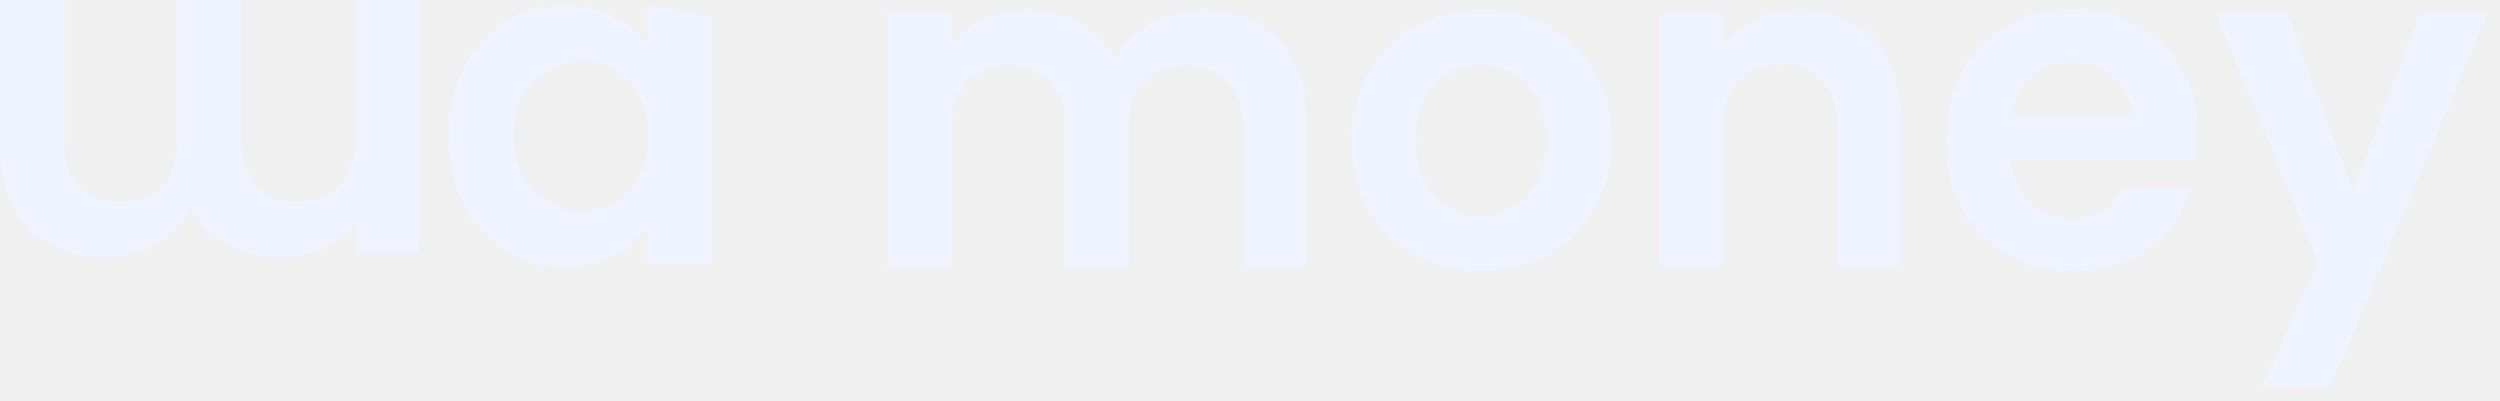
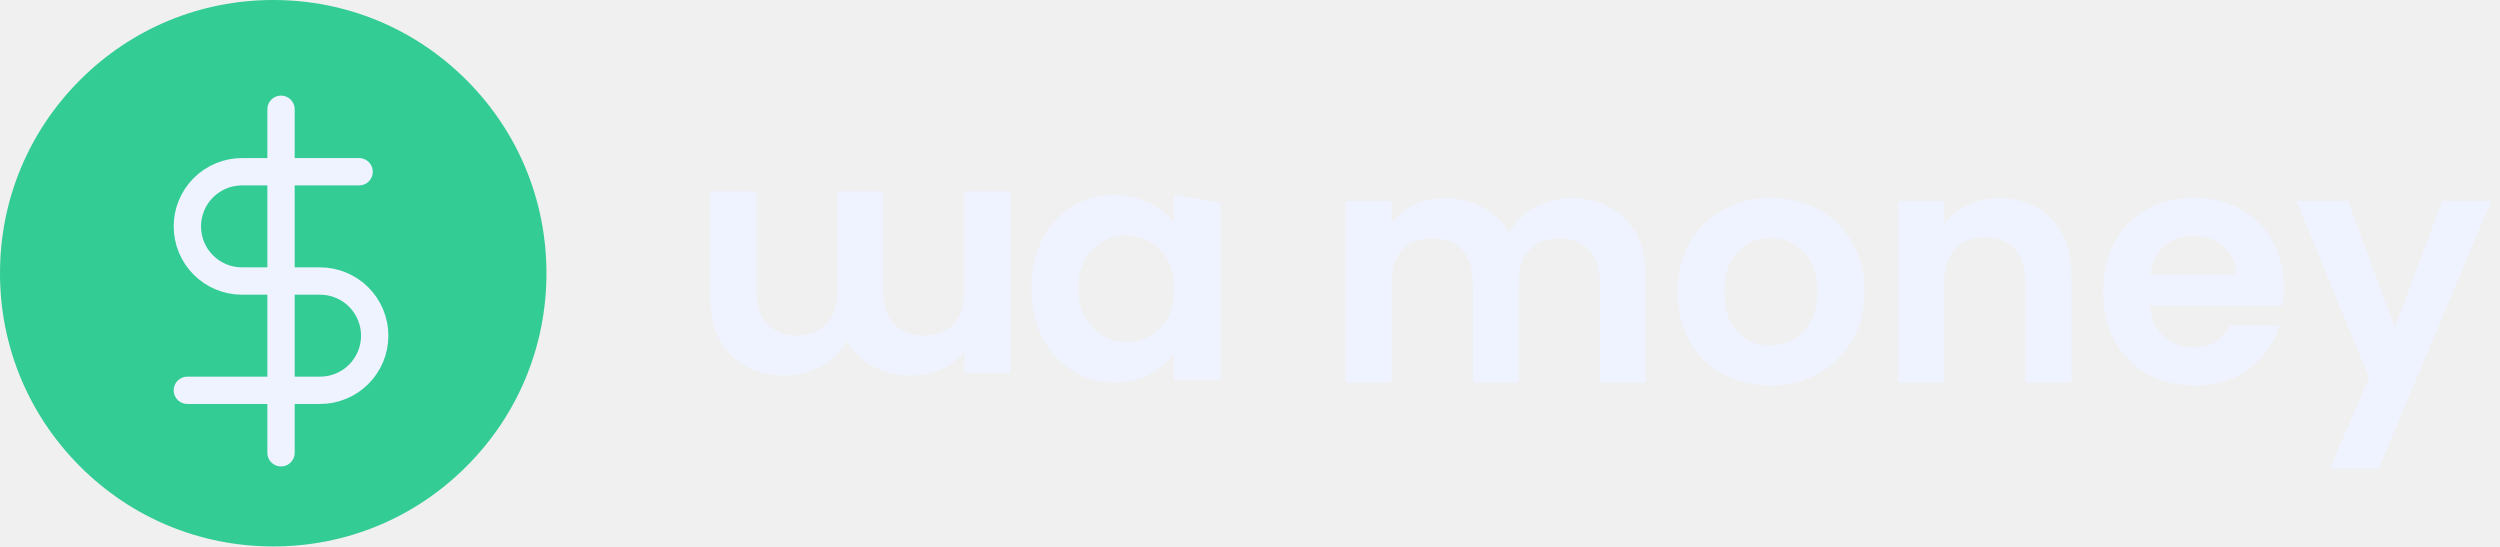
- <svg xmlns="http://www.w3.org/2000/svg" width="131" height="21" viewBox="0 0 131 21" fill="none">
-   <path d="M63.012 0.512C64.644 0.512 65.956 1.016 66.948 2.024C67.956 3.016 68.46 4.408 68.46 6.2V14H65.1V6.656C65.1 5.616 64.836 4.824 64.308 4.28C63.78 3.72 63.06 3.44 62.148 3.44C61.236 3.44 60.508 3.72 59.964 4.28C59.436 4.824 59.172 5.616 59.172 6.656V14H55.812V6.656C55.812 5.616 55.548 4.824 55.02 4.28C54.492 3.72 53.772 3.44 52.86 3.44C51.932 3.44 51.196 3.72 50.652 4.28C50.124 4.824 49.86 5.616 49.86 6.656V14H46.5V0.704H49.86V2.312C50.292 1.752 50.844 1.312 51.516 0.992C52.204 0.672 52.956 0.512 53.772 0.512C54.812 0.512 55.74 0.736 56.556 1.184C57.372 1.616 58.004 2.24 58.452 3.056C58.884 2.288 59.508 1.672 60.324 1.208C61.156 0.744 62.052 0.512 63.012 0.512Z" fill="#EFF3FF" />
-   <path d="M77.552 14.216C76.272 14.216 75.12 13.936 74.096 13.376C73.072 12.8 72.264 11.992 71.672 10.952C71.096 9.912 70.808 8.712 70.808 7.352C70.808 5.992 71.104 4.792 71.696 3.752C72.304 2.712 73.128 1.912 74.168 1.352C75.208 0.776 76.368 0.488 77.648 0.488C78.928 0.488 80.088 0.776 81.128 1.352C82.168 1.912 82.984 2.712 83.576 3.752C84.184 4.792 84.488 5.992 84.488 7.352C84.488 8.712 84.176 9.912 83.552 10.952C82.944 11.992 82.112 12.8 81.056 13.376C80.016 13.936 78.848 14.216 77.552 14.216ZM77.552 11.288C78.16 11.288 78.728 11.144 79.256 10.856C79.8 10.552 80.232 10.104 80.552 9.512C80.872 8.92 81.032 8.2 81.032 7.352C81.032 6.088 80.696 5.12 80.024 4.448C79.368 3.76 78.56 3.416 77.6 3.416C76.64 3.416 75.832 3.76 75.176 4.448C74.536 5.12 74.216 6.088 74.216 7.352C74.216 8.616 74.528 9.592 75.152 10.28C75.792 10.952 76.592 11.288 77.552 11.288Z" fill="#EFF3FF" />
-   <path d="M94.321 0.512C95.905 0.512 97.185 1.016 98.161 2.024C99.137 3.016 99.625 4.408 99.625 6.2V14H96.265V6.656C96.265 5.6 96.001 4.792 95.473 4.232C94.945 3.656 94.225 3.368 93.313 3.368C92.385 3.368 91.649 3.656 91.105 4.232C90.577 4.792 90.313 5.6 90.313 6.656V14H86.953V0.704H90.313V2.36C90.761 1.784 91.329 1.336 92.017 1.016C92.721 0.68 93.489 0.512 94.321 0.512Z" fill="#EFF3FF" />
-   <path d="M115.18 7.064C115.18 7.544 115.148 7.976 115.084 8.36H105.364C105.444 9.32 105.78 10.072 106.372 10.616C106.964 11.16 107.692 11.432 108.556 11.432C109.804 11.432 110.692 10.896 111.22 9.824H114.844C114.46 11.104 113.724 12.16 112.636 12.992C111.548 13.808 110.212 14.216 108.628 14.216C107.348 14.216 106.196 13.936 105.172 13.376C104.164 12.8 103.372 11.992 102.796 10.952C102.236 9.912 101.956 8.712 101.956 7.352C101.956 5.976 102.236 4.768 102.796 3.728C103.356 2.688 104.14 1.888 105.148 1.328C106.156 0.768 107.316 0.488 108.628 0.488C109.892 0.488 111.02 0.76 112.012 1.304C113.02 1.848 113.796 2.624 114.34 3.632C114.9 4.624 115.18 5.768 115.18 7.064ZM111.7 6.104C111.684 5.24 111.372 4.552 110.764 4.04C110.156 3.512 109.412 3.248 108.532 3.248C107.7 3.248 106.996 3.504 106.42 4.016C105.86 4.512 105.516 5.208 105.388 6.104H111.7Z" fill="#EFF3FF" />
-   <path d="M130.353 0.704L122.121 20.288H118.545L121.425 13.664L116.097 0.704H119.865L123.297 9.992L126.777 0.704H130.353Z" fill="#EFF3FF" />
-   <path d="M23.5 7.088C23.5 5.744 23.764 4.552 24.292 3.512C24.836 2.472 25.572 1.672 26.5 1.112C27.428 0.552 28.46 0.272 29.596 0.272C30.46 0.272 31.284 0.464 32.068 0.848C32.852 1.216 33.476 1.712 33.94 2.336V0.272L37.348 0.848V13.784H33.94V11.816C33.524 12.472 32.94 13 32.188 13.4C31.436 13.8 30.564 14 29.572 14C28.452 14 27.428 13.712 26.5 13.136C25.572 12.56 24.836 11.752 24.292 10.712C23.764 9.656 23.5 8.448 23.5 7.088ZM33.964 7.136C33.964 6.32 33.804 5.624 33.484 5.048C33.164 4.456 32.732 4.008 32.188 3.704C31.644 3.384 31.06 3.224 30.436 3.224C29.812 3.224 29.236 3.376 28.708 3.68C28.18 3.984 27.748 4.432 27.412 5.024C27.092 5.6 26.932 6.288 26.932 7.088C26.932 7.888 27.092 8.592 27.412 9.2C27.748 9.792 28.18 10.248 28.708 10.568C29.252 10.888 29.828 11.048 30.436 11.048C31.06 11.048 31.644 10.896 32.188 10.592C32.732 10.272 33.164 9.824 33.484 9.248C33.804 8.656 33.964 7.952 33.964 7.136Z" fill="#EFF3FF" />
-   <path d="M5.448 13.488C3.816 13.488 2.504 12.984 1.512 11.976C0.504 10.984 3.4741e-06 9.592 3.31744e-06 7.8L2.63554e-06 1.24558e-08L3.36 -2.81285e-07L3.36 7.344C3.36 8.384 3.624 9.176 4.152 9.72C4.68 10.28 5.4 10.56 6.312 10.56C7.224 10.56 7.952 10.28 8.496 9.72C9.024 9.176 9.288 8.384 9.288 7.344L9.288 -7.99527e-07L12.648 -1.09327e-06L12.648 7.344C12.648 8.384 12.912 9.176 13.44 9.72C13.968 10.28 14.688 10.56 15.6 10.56C16.528 10.56 17.264 10.28 17.808 9.72C18.336 9.176 18.6 8.384 18.6 7.344L18.6 -1.61361e-06L21.96 -1.90735e-06L21.96 13.296L18.6 13.296L18.6 11.688C18.168 12.248 17.616 12.688 16.944 13.008C16.256 13.328 15.504 13.488 14.688 13.488C13.648 13.488 12.72 13.264 11.904 12.816C11.088 12.384 10.456 11.76 10.008 10.944C9.576 11.712 8.952 12.328 8.136 12.792C7.304 13.256 6.408 13.488 5.448 13.488Z" fill="#EFF3FF" />
+ <svg xmlns="http://www.w3.org/2000/svg" width="183" height="40" viewBox="0 0 183 40" fill="none">
+   <path d="M34.142 5.858C30.365 2.08 25.342 0 20 0C14.658 0 9.635 2.08 5.858 5.858C2.08 9.635 0 14.658 0 20C0 25.342 2.08 30.365 5.858 34.142C9.635 37.92 14.658 40 20 40C25.342 40 30.365 37.92 34.142 34.142C37.92 30.365 40 25.342 40 20C40 14.658 37.92 9.635 34.142 5.858Z" fill="#33CC95" />
+   <g clip-path="url(#clip0_35212_417)">
+     <path d="M20.571 8V33.143" stroke="#EFF3FF" stroke-width="2" stroke-linecap="round" stroke-linejoin="round" />
+     <path d="M26.286 12.571H17.714C16.653 12.571 15.636 12.993 14.886 13.743C14.136 14.493 13.714 15.511 13.714 16.571C13.714 17.632 14.136 18.65 14.886 19.4C15.636 20.15 16.653 20.571 17.714 20.571H23.429C24.489 20.571 25.507 20.993 26.257 21.743C27.007 22.493 27.429 23.511 27.429 24.571C27.429 25.632 27.007 26.65 26.257 27.4C25.507 28.15 24.489 28.571 23.429 28.571H13.714" stroke="#EFF3FF" stroke-width="2" stroke-linecap="round" stroke-linejoin="round" />
+   </g>
+   <path d="M115.012 14.512C116.644 14.512 117.956 15.016 118.948 16.024C119.956 17.016 120.46 18.408 120.46 20.2V28H117.1V20.656C117.1 19.616 116.836 18.824 116.308 18.28C115.78 17.72 115.06 17.44 114.148 17.44C113.236 17.44 112.508 17.72 111.964 18.28C111.436 18.824 111.172 19.616 111.172 20.656V28H107.812V20.656C107.812 19.616 107.548 18.824 107.02 18.28C106.492 17.72 105.772 17.44 104.86 17.44C103.932 17.44 103.196 17.72 102.652 18.28C102.124 18.824 101.86 19.616 101.86 20.656V28H98.5V14.704H101.86V16.312C102.292 15.752 102.844 15.312 103.516 14.992C104.204 14.672 104.956 14.512 105.772 14.512C106.812 14.512 107.74 14.736 108.556 15.184C109.372 15.616 110.004 16.24 110.452 17.056C110.884 16.288 111.508 15.672 112.324 15.208C113.156 14.744 114.052 14.512 115.012 14.512Z" fill="#EFF3FF" />
+   <path d="M129.552 28.216C128.272 28.216 127.12 27.936 126.096 27.376C125.072 26.8 124.264 25.992 123.672 24.952C123.096 23.912 122.808 22.712 122.808 21.352C122.808 19.992 123.104 18.792 123.696 17.752C124.304 16.712 125.128 15.912 126.168 15.352C127.208 14.776 128.368 14.488 129.648 14.488C130.928 14.488 132.088 14.776 133.128 15.352C134.168 15.912 134.984 16.712 135.576 17.752C136.184 18.792 136.488 19.992 136.488 21.352C136.488 22.712 136.176 23.912 135.552 24.952C134.944 25.992 134.112 26.8 133.056 27.376C132.016 27.936 130.848 28.216 129.552 28.216ZM129.552 25.288C130.16 25.288 130.728 25.144 131.256 24.856C131.8 24.552 132.232 24.104 132.552 23.512C132.872 22.92 133.032 22.2 133.032 21.352C133.032 20.088 132.696 19.12 132.024 18.448C131.368 17.76 130.56 17.416 129.6 17.416C128.64 17.416 127.832 17.76 127.176 18.448C126.536 19.12 126.216 20.088 126.216 21.352C126.216 22.616 126.528 23.592 127.152 24.28C127.792 24.952 128.592 25.288 129.552 25.288Z" fill="#EFF3FF" />
+   <path d="M146.321 14.512C147.905 14.512 149.185 15.016 150.161 16.024C151.137 17.016 151.625 18.408 151.625 20.2V28H148.265V20.656C148.265 19.6 148.001 18.792 147.473 18.232C146.945 17.656 146.225 17.368 145.313 17.368C144.385 17.368 143.649 17.656 143.105 18.232C142.577 18.792 142.313 19.6 142.313 20.656V28H138.953V14.704H142.313V16.36C142.761 15.784 143.329 15.336 144.017 15.016C144.721 14.68 145.489 14.512 146.321 14.512Z" fill="#EFF3FF" />
+   <path d="M167.18 21.064C167.18 21.544 167.148 21.976 167.084 22.36H157.364C157.444 23.32 157.78 24.072 158.372 24.616C158.964 25.16 159.692 25.432 160.556 25.432C161.804 25.432 162.692 24.896 163.22 23.824H166.844C166.46 25.104 165.724 26.16 164.636 26.992C163.548 27.808 162.212 28.216 160.628 28.216C159.348 28.216 158.196 27.936 157.172 27.376C156.164 26.8 155.372 25.992 154.796 24.952C154.236 23.912 153.956 22.712 153.956 21.352C153.956 19.976 154.236 18.768 154.796 17.728C155.356 16.688 156.14 15.888 157.148 15.328C158.156 14.768 159.316 14.488 160.628 14.488C161.892 14.488 163.02 14.76 164.012 15.304C165.02 15.848 165.796 16.624 166.34 17.632C166.9 18.624 167.18 19.768 167.18 21.064ZM163.7 20.104C163.684 19.24 163.372 18.552 162.764 18.04C162.156 17.512 161.412 17.248 160.532 17.248C159.7 17.248 158.996 17.504 158.42 18.016C157.86 18.512 157.516 19.208 157.388 20.104H163.7Z" fill="#EFF3FF" />
+   <path d="M182.353 14.704L174.121 34.288H170.545L173.425 27.664L168.097 14.704H171.865L175.297 23.992L178.777 14.704H182.353Z" fill="#EFF3FF" />
+   <path d="M75.5 21.088C75.5 19.744 75.764 18.552 76.292 17.512C76.836 16.472 77.572 15.672 78.5 15.112C79.428 14.552 80.46 14.272 81.596 14.272C82.46 14.272 83.284 14.464 84.068 14.848C84.852 15.216 85.476 15.712 85.94 16.336V14.272L89.348 14.848V27.784H85.94V25.816C85.524 26.472 84.94 27 84.188 27.4C83.436 27.8 82.564 28 81.572 28C80.452 28 79.428 27.712 78.5 27.136C77.572 26.56 76.836 25.752 76.292 24.712C75.764 23.656 75.5 22.448 75.5 21.088ZM85.964 21.136C85.964 20.32 85.804 19.624 85.484 19.048C85.164 18.456 84.732 18.008 84.188 17.704C83.644 17.384 83.06 17.224 82.436 17.224C81.812 17.224 81.236 17.376 80.708 17.68C80.18 17.984 79.748 18.432 79.412 19.024C79.092 19.6 78.932 20.288 78.932 21.088C78.932 21.888 79.092 22.592 79.412 23.2C79.748 23.792 80.18 24.248 80.708 24.568C81.252 24.888 81.828 25.048 82.436 25.048C83.06 25.048 83.644 24.896 84.188 24.592C84.732 24.272 85.164 23.824 85.484 23.248C85.804 22.656 85.964 21.952 85.964 21.136Z" fill="#EFF3FF" />
+   <path d="M57.448 27.488C55.816 27.488 54.504 26.984 53.512 25.976C52.504 24.984 52 23.592 52 21.8L52 14L55.36 14L55.36 21.344C55.36 22.384 55.624 23.176 56.152 23.72C56.68 24.28 57.4 24.56 58.312 24.56C59.224 24.56 59.952 24.28 60.496 23.72C61.024 23.176 61.288 22.384 61.288 21.344L61.288 14L64.648 14L64.648 21.344C64.648 22.384 64.912 23.176 65.44 23.72C65.968 24.28 66.688 24.56 67.6 24.56C68.528 24.56 69.264 24.28 69.808 23.72C70.336 23.176 70.6 22.384 70.6 21.344L70.6 14L73.96 14L73.96 27.296L70.6 27.296L70.6 25.688C70.168 26.248 69.616 26.688 68.944 27.008C68.256 27.328 67.504 27.488 66.688 27.488C65.648 27.488 64.72 27.264 63.904 26.816C63.088 26.384 62.456 25.76 62.008 24.944C61.576 25.712 60.952 26.328 60.136 26.792C59.304 27.256 58.408 27.488 57.448 27.488Z" fill="#EFF3FF" />
+   <defs>
+     <clipPath id="clip0_35212_417">
+       <rect width="27.429" height="27.429" fill="white" transform="translate(6.85715 6.85714)" />
+     </clipPath>
+   </defs>
</svg>
